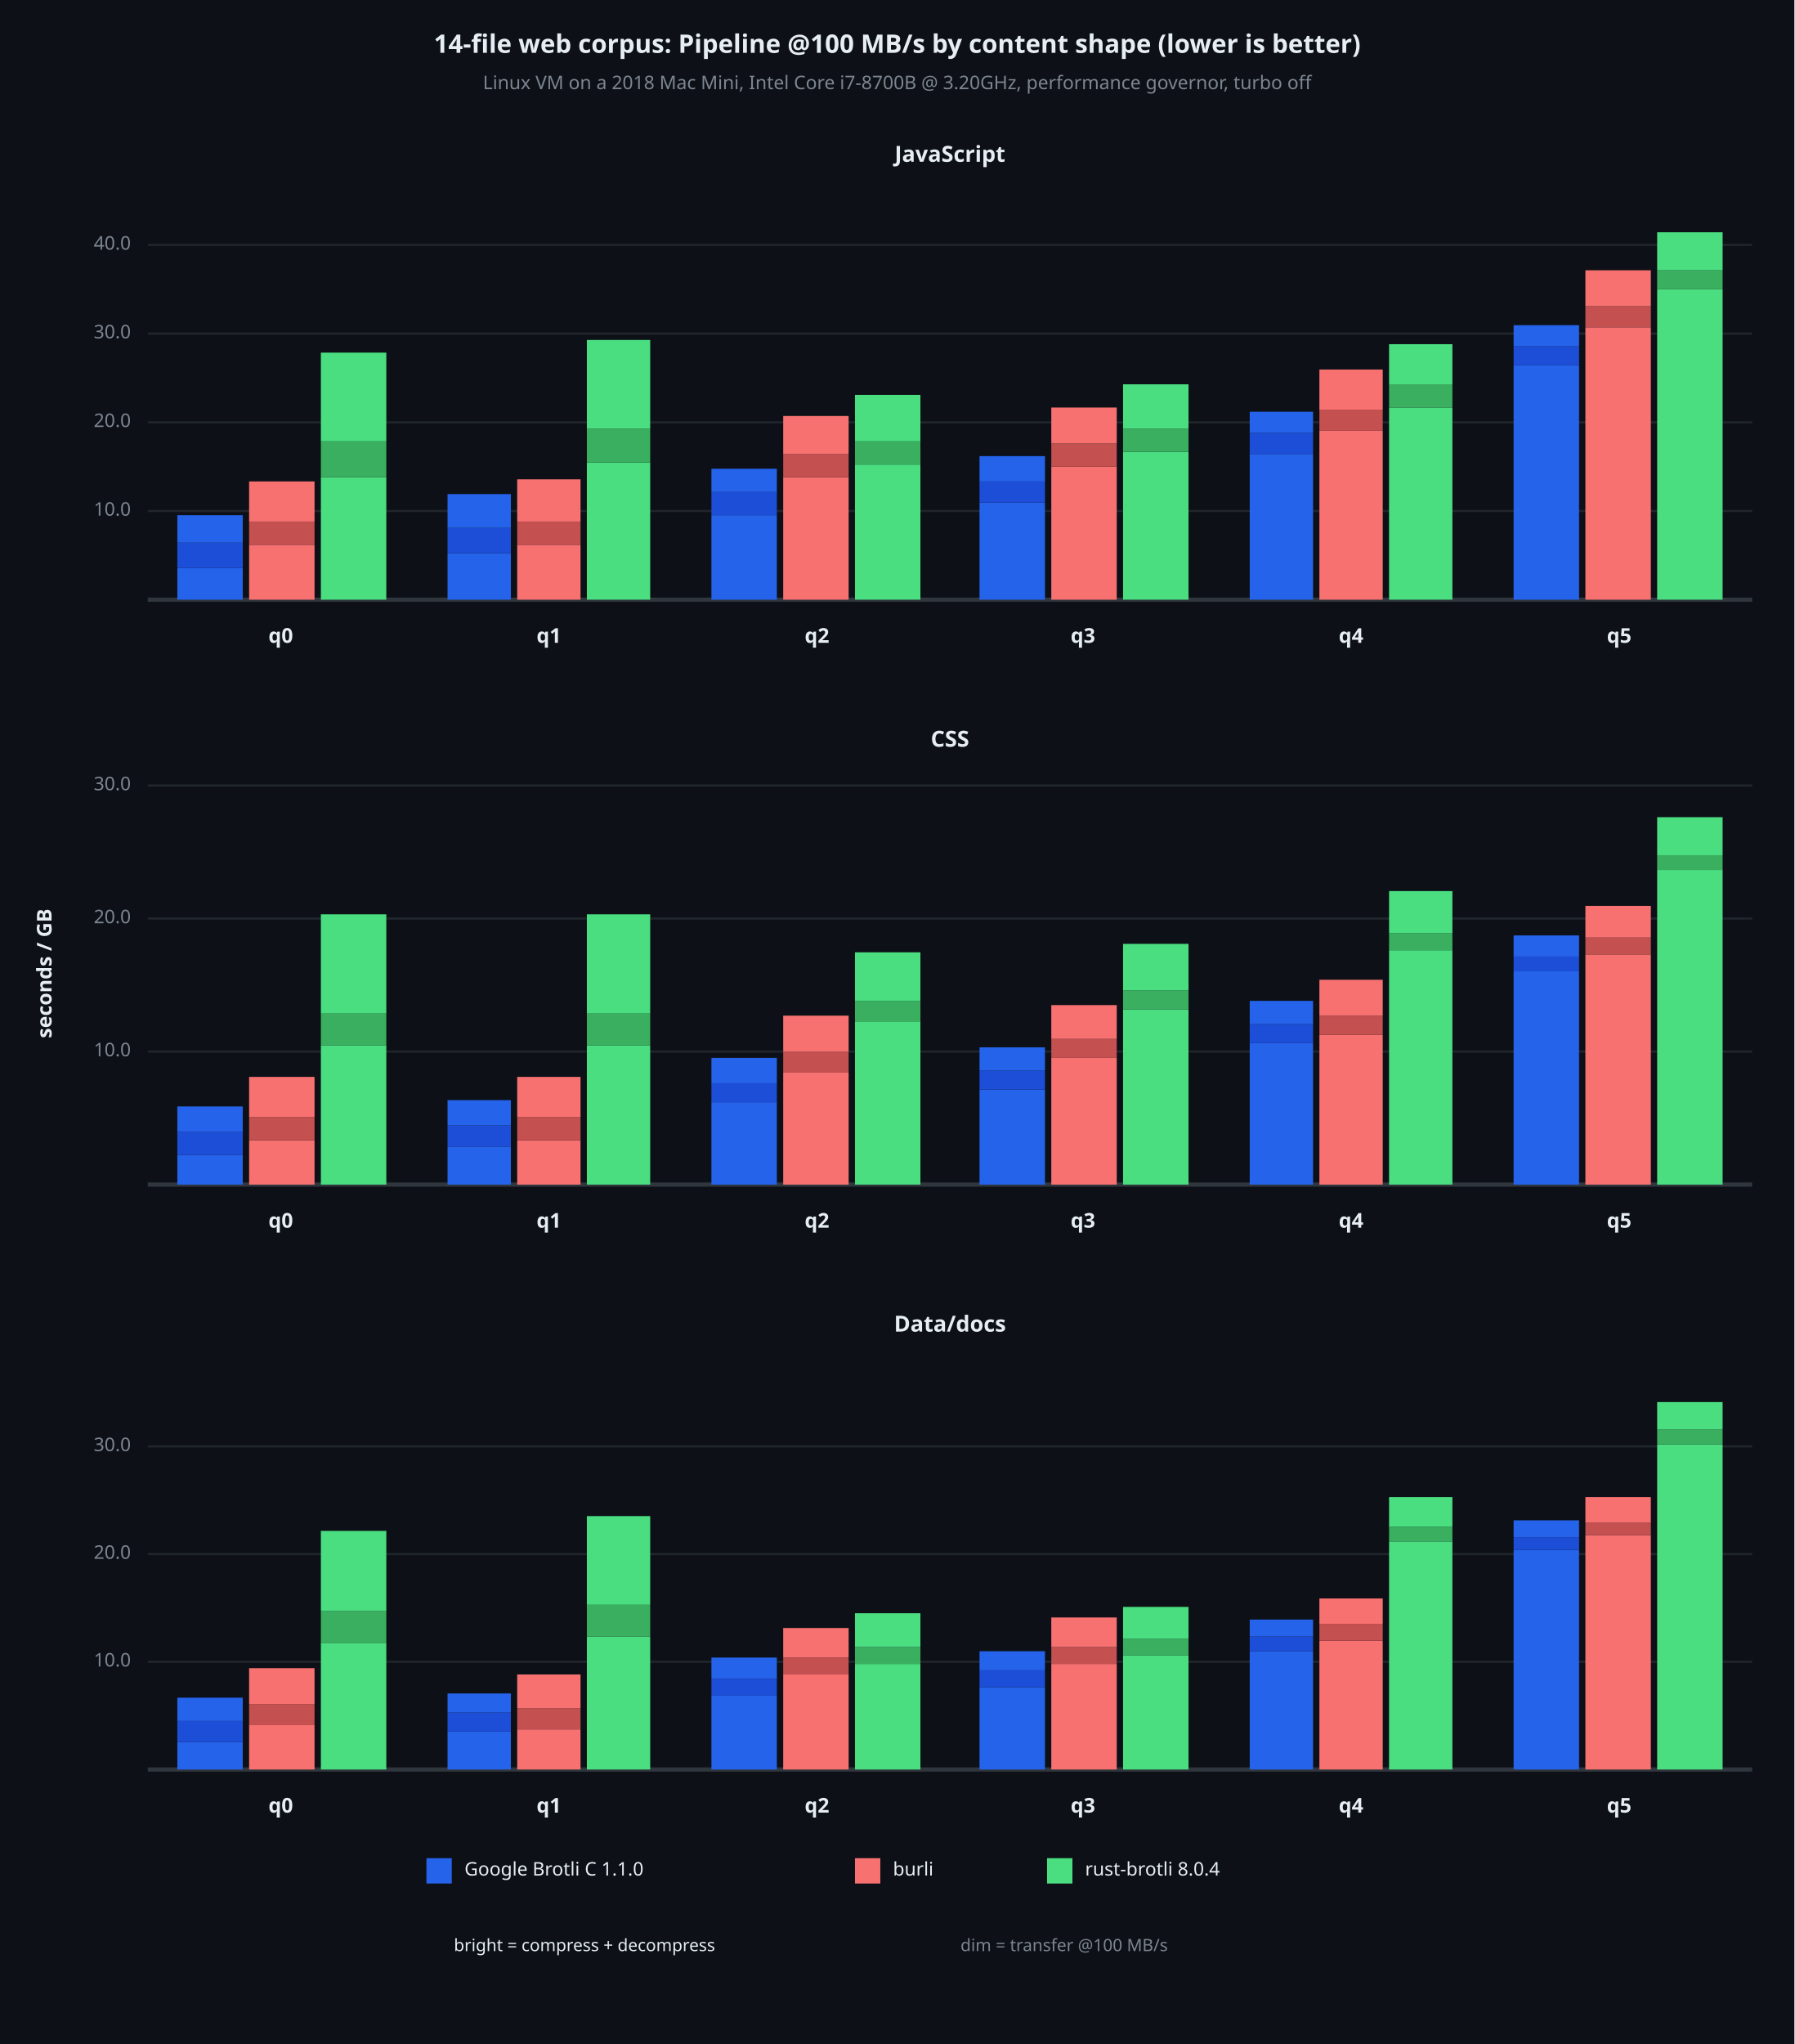
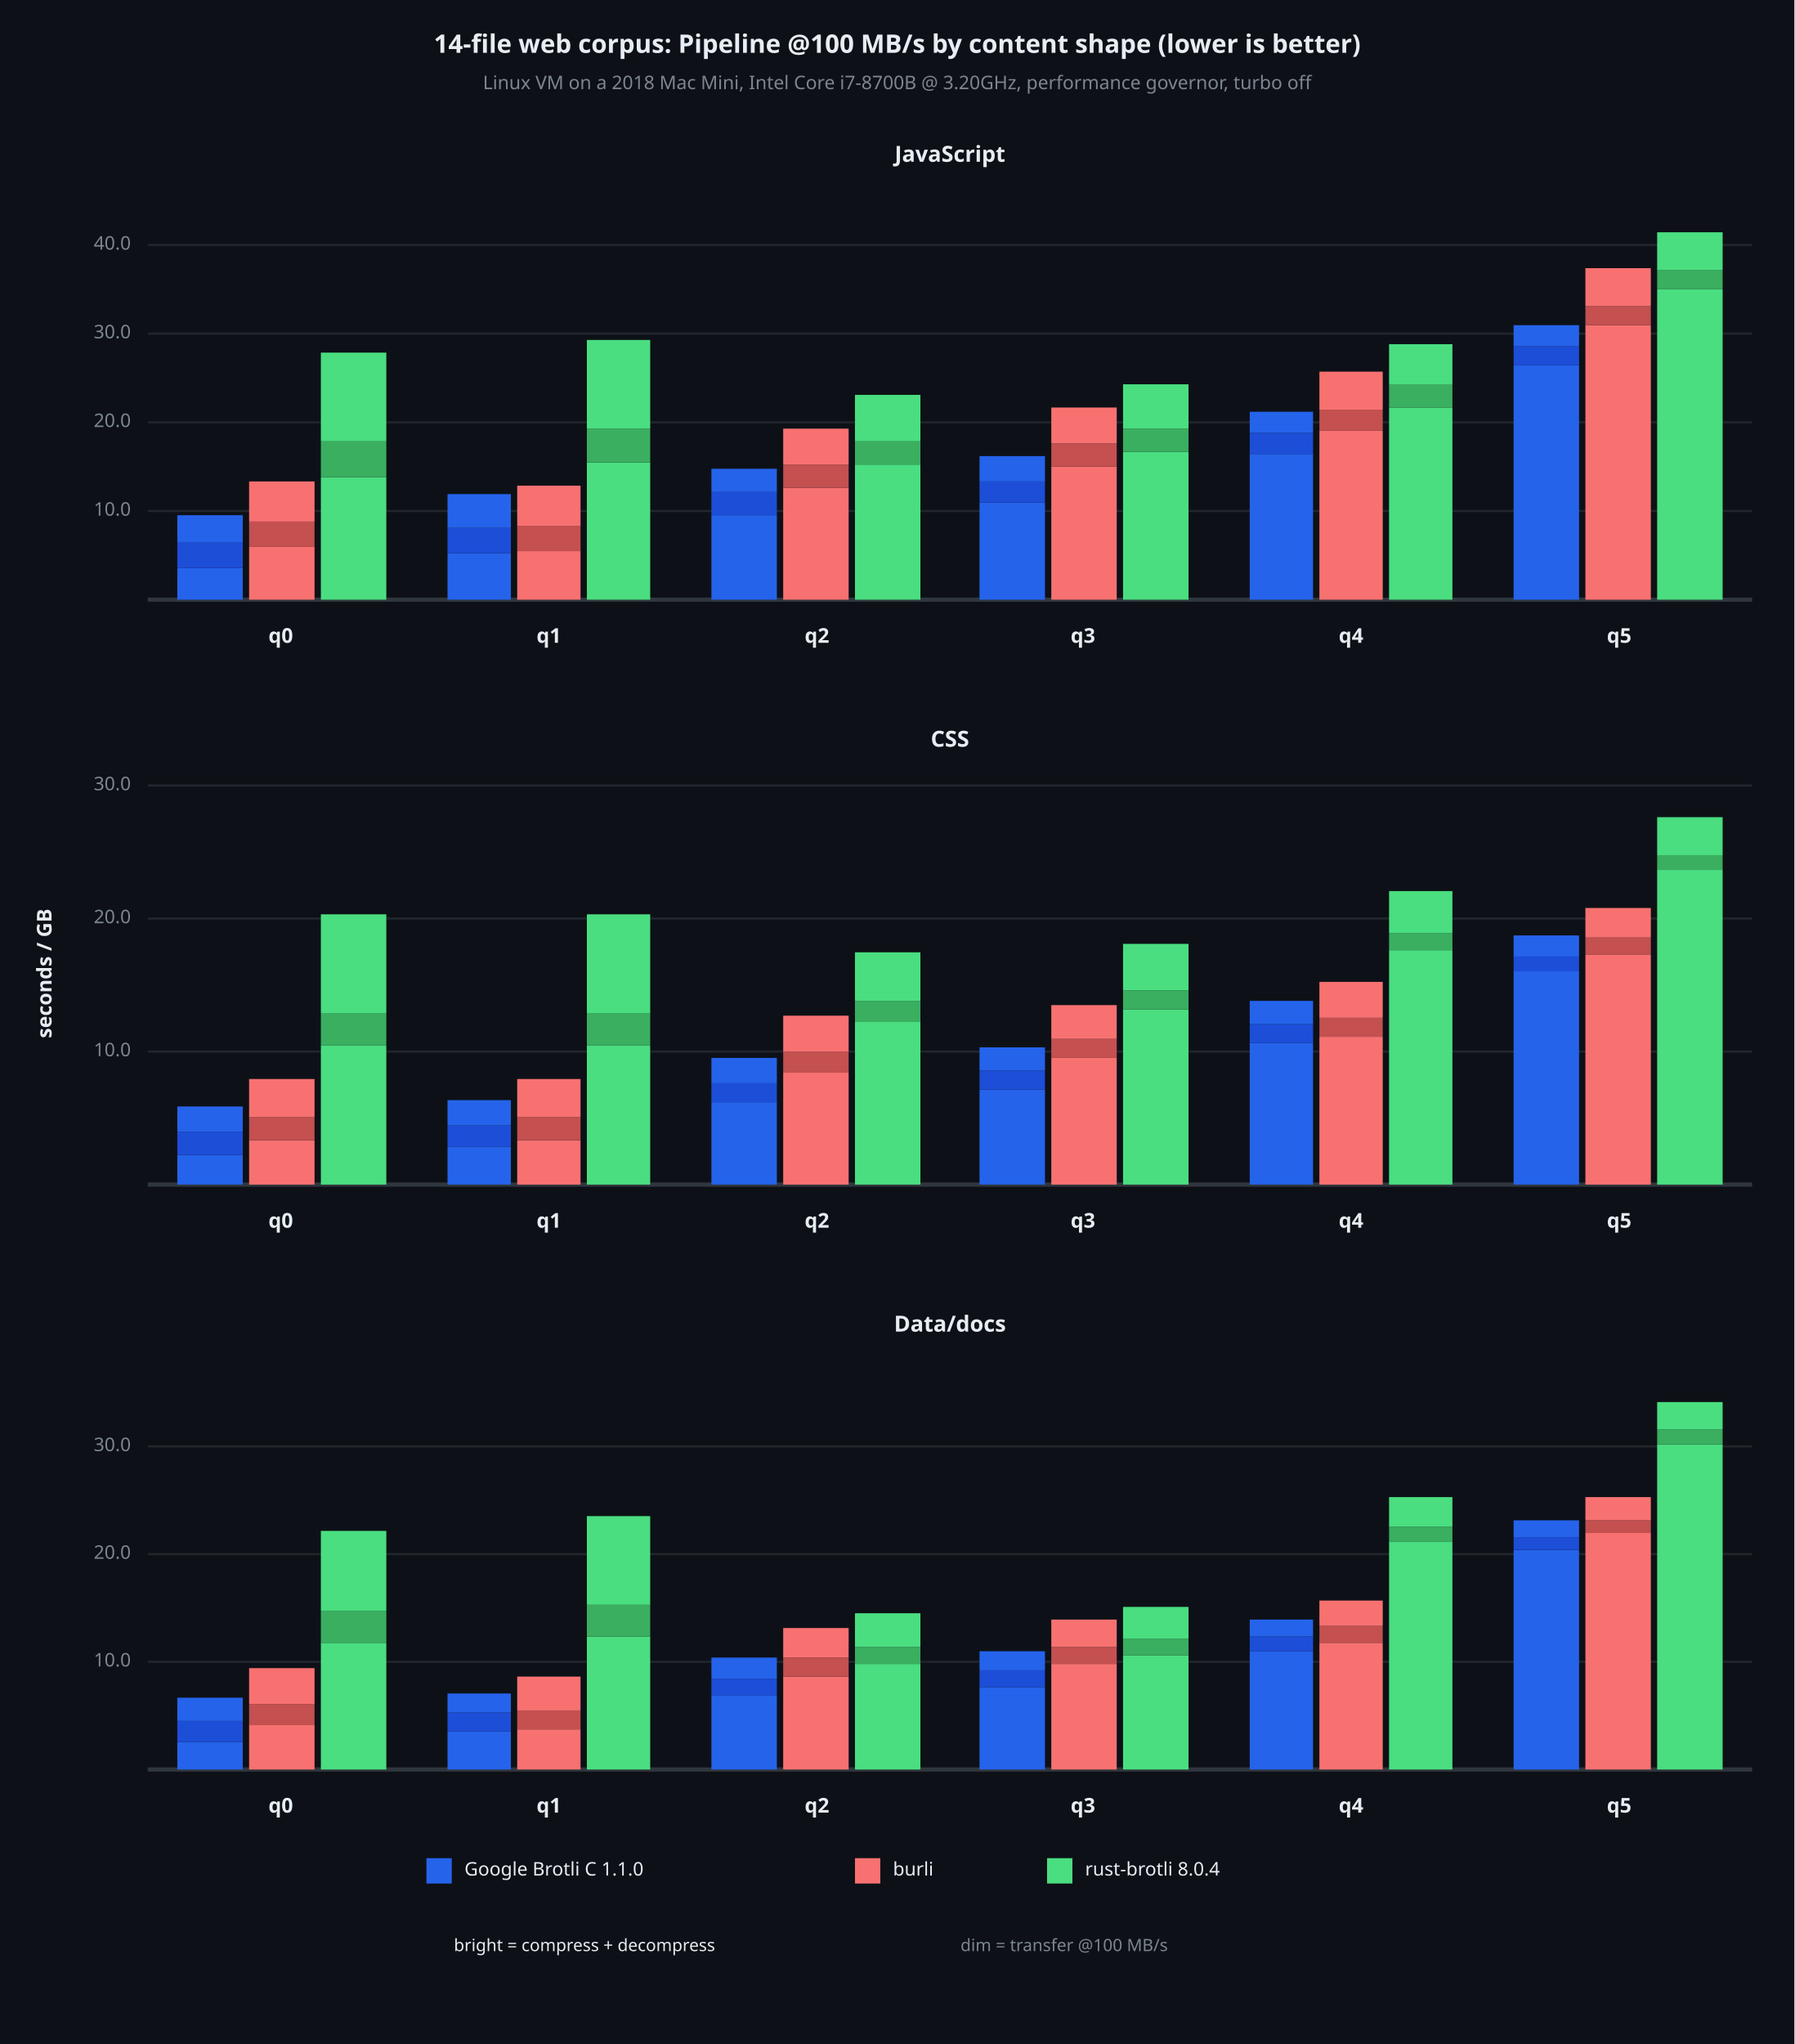
<svg xmlns="http://www.w3.org/2000/svg" viewBox="0 0 850 968" font-family="system-ui, -apple-system, sans-serif">
  <rect x="0" y="0" width="850" height="968" opacity="1" fill="#0D1117" stroke="none" />
  <text x="425" y="22" dy="0.5ex" text-anchor="middle" font-family="sans-serif" font-size="12.097" opacity="1" fill="#E6EDF3" font-weight="bold">
14-file web corpus: Pipeline @100 MB/s by content shape (lower is better)
</text>
  <text x="425" y="40" dy="0.5ex" text-anchor="middle" font-family="sans-serif" font-size="8.871" opacity="1" fill="#7D8590">
Linux VM on a 2018 Mac Mini, Intel Core i7-8700B @ 3.20GHz, performance governor, turbo off
</text>
  <text x="22" y="461" dy="0.5ex" text-anchor="middle" font-family="sans-serif" font-size="9.677" opacity="1" fill="#E6EDF3" font-weight="bold" transform="rotate(270, 22, 461)">
seconds / GB
</text>
  <text x="450" y="74" dy="0.5ex" text-anchor="middle" font-family="sans-serif" font-size="10.484" opacity="1" fill="#E6EDF3" font-weight="bold">
JavaScript
</text>
  <polyline fill="none" opacity="1" stroke="#21262D" stroke-width="1" points="70,242 830,242 " />
  <text x="62" y="242" dy="0.5ex" text-anchor="end" font-family="sans-serif" font-size="8.871" opacity="1" fill="#7D8590">
10.0
</text>
  <polyline fill="none" opacity="1" stroke="#21262D" stroke-width="1" points="70,200 830,200 " />
  <text x="62" y="200" dy="0.5ex" text-anchor="end" font-family="sans-serif" font-size="8.871" opacity="1" fill="#7D8590">
20.0
</text>
  <polyline fill="none" opacity="1" stroke="#21262D" stroke-width="1" points="70,158 830,158 " />
  <text x="62" y="158" dy="0.5ex" text-anchor="end" font-family="sans-serif" font-size="8.871" opacity="1" fill="#7D8590">
30.0
</text>
  <polyline fill="none" opacity="1" stroke="#21262D" stroke-width="1" points="70,116 830,116 " />
  <text x="62" y="116" dy="0.5ex" text-anchor="end" font-family="sans-serif" font-size="8.871" opacity="1" fill="#7D8590">
40.0
</text>
  <polyline fill="none" opacity="1" stroke="#30363D" stroke-width="2" points="70,284 830,284 " />
  <rect x="84" y="269" width="31" height="15" opacity="1" fill="#2563EB" stroke="none" />
  <rect x="84" y="257" width="31" height="12" opacity="1" fill="#1D4ED8" stroke="none" />
  <rect x="84" y="244" width="31" height="13" opacity="1" fill="#2563EB" stroke="none" />
-   <rect x="118" y="258" width="31" height="26" opacity="1" fill="#F87171" stroke="none" />
-   <rect x="118" y="247" width="31" height="11" opacity="1" fill="#C45050" stroke="none" />
+   <rect x="118" y="259" width="31" height="25" opacity="1" fill="#F87171" stroke="none" />
+   <rect x="118" y="247" width="31" height="12" opacity="1" fill="#C45050" stroke="none" />
  <rect x="118" y="228" width="31" height="19" opacity="1" fill="#F87171" stroke="none" />
  <rect x="152" y="226" width="31" height="58" opacity="1" fill="#4ADE80" stroke="none" />
  <rect x="152" y="209" width="31" height="17" opacity="1" fill="#3AAF60" stroke="none" />
  <rect x="152" y="167" width="31" height="42" opacity="1" fill="#4ADE80" stroke="none" />
  <text x="133" y="302" dy="0.5ex" text-anchor="middle" font-family="sans-serif" font-size="9.677" opacity="1" fill="#E6EDF3" font-weight="bold">
q0
</text>
  <rect x="212" y="262" width="30" height="22" opacity="1" fill="#2563EB" stroke="none" />
  <rect x="212" y="250" width="30" height="12" opacity="1" fill="#1D4ED8" stroke="none" />
  <rect x="212" y="234" width="30" height="16" opacity="1" fill="#2563EB" stroke="none" />
-   <rect x="245" y="258" width="30" height="26" opacity="1" fill="#F87171" stroke="none" />
-   <rect x="245" y="247" width="30" height="11" opacity="1" fill="#C45050" stroke="none" />
-   <rect x="245" y="227" width="30" height="20" opacity="1" fill="#F87171" stroke="none" />
+   <rect x="245" y="261" width="30" height="23" opacity="1" fill="#F87171" stroke="none" />
+   <rect x="245" y="249" width="30" height="12" opacity="1" fill="#C45050" stroke="none" />
+   <rect x="245" y="230" width="30" height="19" opacity="1" fill="#F87171" stroke="none" />
  <rect x="278" y="219" width="30" height="65" opacity="1" fill="#4ADE80" stroke="none" />
  <rect x="278" y="203" width="30" height="16" opacity="1" fill="#3AAF60" stroke="none" />
  <rect x="278" y="161" width="30" height="42" opacity="1" fill="#4ADE80" stroke="none" />
  <text x="260" y="302" dy="0.5ex" text-anchor="middle" font-family="sans-serif" font-size="9.677" opacity="1" fill="#E6EDF3" font-weight="bold">
q1
</text>
  <rect x="337" y="244" width="31" height="40" opacity="1" fill="#2563EB" stroke="none" />
  <rect x="337" y="233" width="31" height="11" opacity="1" fill="#1D4ED8" stroke="none" />
  <rect x="337" y="222" width="31" height="11" opacity="1" fill="#2563EB" stroke="none" />
-   <rect x="371" y="226" width="31" height="58" opacity="1" fill="#F87171" stroke="none" />
-   <rect x="371" y="215" width="31" height="11" opacity="1" fill="#C45050" stroke="none" />
-   <rect x="371" y="197" width="31" height="18" opacity="1" fill="#F87171" stroke="none" />
+   <rect x="371" y="231" width="31" height="53" opacity="1" fill="#F87171" stroke="none" />
+   <rect x="371" y="220" width="31" height="11" opacity="1" fill="#C45050" stroke="none" />
+   <rect x="371" y="203" width="31" height="17" opacity="1" fill="#F87171" stroke="none" />
  <rect x="405" y="220" width="31" height="64" opacity="1" fill="#4ADE80" stroke="none" />
  <rect x="405" y="209" width="31" height="11" opacity="1" fill="#3AAF60" stroke="none" />
  <rect x="405" y="187" width="31" height="22" opacity="1" fill="#4ADE80" stroke="none" />
  <text x="387" y="302" dy="0.5ex" text-anchor="middle" font-family="sans-serif" font-size="9.677" opacity="1" fill="#E6EDF3" font-weight="bold">
q2
</text>
  <rect x="464" y="238" width="31" height="46" opacity="1" fill="#2563EB" stroke="none" />
  <rect x="464" y="228" width="31" height="10" opacity="1" fill="#1D4ED8" stroke="none" />
  <rect x="464" y="216" width="31" height="12" opacity="1" fill="#2563EB" stroke="none" />
  <rect x="498" y="221" width="31" height="63" opacity="1" fill="#F87171" stroke="none" />
  <rect x="498" y="210" width="31" height="11" opacity="1" fill="#C45050" stroke="none" />
  <rect x="498" y="193" width="31" height="17" opacity="1" fill="#F87171" stroke="none" />
  <rect x="532" y="214" width="31" height="70" opacity="1" fill="#4ADE80" stroke="none" />
  <rect x="532" y="203" width="31" height="11" opacity="1" fill="#3AAF60" stroke="none" />
  <rect x="532" y="182" width="31" height="21" opacity="1" fill="#4ADE80" stroke="none" />
  <text x="513" y="302" dy="0.5ex" text-anchor="middle" font-family="sans-serif" font-size="9.677" opacity="1" fill="#E6EDF3" font-weight="bold">
q3
</text>
  <rect x="592" y="215" width="30" height="69" opacity="1" fill="#2563EB" stroke="none" />
  <rect x="592" y="205" width="30" height="10" opacity="1" fill="#1D4ED8" stroke="none" />
  <rect x="592" y="195" width="30" height="10" opacity="1" fill="#2563EB" stroke="none" />
  <rect x="625" y="204" width="30" height="80" opacity="1" fill="#F87171" stroke="none" />
  <rect x="625" y="194" width="30" height="10" opacity="1" fill="#C45050" stroke="none" />
-   <rect x="625" y="175" width="30" height="19" opacity="1" fill="#F87171" stroke="none" />
+   <rect x="625" y="176" width="30" height="18" opacity="1" fill="#F87171" stroke="none" />
  <rect x="658" y="193" width="30" height="91" opacity="1" fill="#4ADE80" stroke="none" />
  <rect x="658" y="182" width="30" height="11" opacity="1" fill="#3AAF60" stroke="none" />
  <rect x="658" y="163" width="30" height="19" opacity="1" fill="#4ADE80" stroke="none" />
  <text x="640" y="302" dy="0.5ex" text-anchor="middle" font-family="sans-serif" font-size="9.677" opacity="1" fill="#E6EDF3" font-weight="bold">
q4
</text>
  <rect x="717" y="173" width="31" height="111" opacity="1" fill="#2563EB" stroke="none" />
  <rect x="717" y="164" width="31" height="9" opacity="1" fill="#1D4ED8" stroke="none" />
  <rect x="717" y="154" width="31" height="10" opacity="1" fill="#2563EB" stroke="none" />
-   <rect x="751" y="155" width="31" height="129" opacity="1" fill="#F87171" stroke="none" />
-   <rect x="751" y="145" width="31" height="10" opacity="1" fill="#C45050" stroke="none" />
-   <rect x="751" y="128" width="31" height="17" opacity="1" fill="#F87171" stroke="none" />
+   <rect x="751" y="154" width="31" height="130" opacity="1" fill="#F87171" stroke="none" />
+   <rect x="751" y="145" width="31" height="9" opacity="1" fill="#C45050" stroke="none" />
+   <rect x="751" y="127" width="31" height="18" opacity="1" fill="#F87171" stroke="none" />
  <rect x="785" y="137" width="31" height="147" opacity="1" fill="#4ADE80" stroke="none" />
  <rect x="785" y="128" width="31" height="9" opacity="1" fill="#3AAF60" stroke="none" />
  <rect x="785" y="110" width="31" height="18" opacity="1" fill="#4ADE80" stroke="none" />
  <text x="767" y="302" dy="0.5ex" text-anchor="middle" font-family="sans-serif" font-size="9.677" opacity="1" fill="#E6EDF3" font-weight="bold">
q5
</text>
  <text x="450" y="351" dy="0.5ex" text-anchor="middle" font-family="sans-serif" font-size="10.484" opacity="1" fill="#E6EDF3" font-weight="bold">
CSS
</text>
  <polyline fill="none" opacity="1" stroke="#21262D" stroke-width="1" points="70,498 830,498 " />
  <text x="62" y="498" dy="0.5ex" text-anchor="end" font-family="sans-serif" font-size="8.871" opacity="1" fill="#7D8590">
10.0
</text>
  <polyline fill="none" opacity="1" stroke="#21262D" stroke-width="1" points="70,435 830,435 " />
  <text x="62" y="435" dy="0.5ex" text-anchor="end" font-family="sans-serif" font-size="8.871" opacity="1" fill="#7D8590">
20.0
</text>
  <polyline fill="none" opacity="1" stroke="#21262D" stroke-width="1" points="70,372 830,372 " />
  <text x="62" y="372" dy="0.5ex" text-anchor="end" font-family="sans-serif" font-size="8.871" opacity="1" fill="#7D8590">
30.0
</text>
  <polyline fill="none" opacity="1" stroke="#30363D" stroke-width="2" points="70,561 830,561 " />
  <rect x="84" y="547" width="31" height="14" opacity="1" fill="#2563EB" stroke="none" />
  <rect x="84" y="536" width="31" height="11" opacity="1" fill="#1D4ED8" stroke="none" />
  <rect x="84" y="524" width="31" height="12" opacity="1" fill="#2563EB" stroke="none" />
  <rect x="118" y="540" width="31" height="21" opacity="1" fill="#F87171" stroke="none" />
  <rect x="118" y="529" width="31" height="11" opacity="1" fill="#C45050" stroke="none" />
-   <rect x="118" y="510" width="31" height="19" opacity="1" fill="#F87171" stroke="none" />
+   <rect x="118" y="511" width="31" height="18" opacity="1" fill="#F87171" stroke="none" />
  <rect x="152" y="495" width="31" height="66" opacity="1" fill="#4ADE80" stroke="none" />
  <rect x="152" y="480" width="31" height="15" opacity="1" fill="#3AAF60" stroke="none" />
  <rect x="152" y="433" width="31" height="47" opacity="1" fill="#4ADE80" stroke="none" />
  <text x="133" y="579" dy="0.5ex" text-anchor="middle" font-family="sans-serif" font-size="9.677" opacity="1" fill="#E6EDF3" font-weight="bold">
q0
</text>
  <rect x="212" y="543" width="30" height="18" opacity="1" fill="#2563EB" stroke="none" />
  <rect x="212" y="533" width="30" height="10" opacity="1" fill="#1D4ED8" stroke="none" />
  <rect x="212" y="521" width="30" height="12" opacity="1" fill="#2563EB" stroke="none" />
  <rect x="245" y="540" width="30" height="21" opacity="1" fill="#F87171" stroke="none" />
  <rect x="245" y="529" width="30" height="11" opacity="1" fill="#C45050" stroke="none" />
-   <rect x="245" y="510" width="30" height="19" opacity="1" fill="#F87171" stroke="none" />
+   <rect x="245" y="511" width="30" height="18" opacity="1" fill="#F87171" stroke="none" />
  <rect x="278" y="495" width="30" height="66" opacity="1" fill="#4ADE80" stroke="none" />
  <rect x="278" y="480" width="30" height="15" opacity="1" fill="#3AAF60" stroke="none" />
  <rect x="278" y="433" width="30" height="47" opacity="1" fill="#4ADE80" stroke="none" />
  <text x="260" y="579" dy="0.5ex" text-anchor="middle" font-family="sans-serif" font-size="9.677" opacity="1" fill="#E6EDF3" font-weight="bold">
q1
</text>
  <rect x="337" y="522" width="31" height="39" opacity="1" fill="#2563EB" stroke="none" />
  <rect x="337" y="513" width="31" height="9" opacity="1" fill="#1D4ED8" stroke="none" />
  <rect x="337" y="501" width="31" height="12" opacity="1" fill="#2563EB" stroke="none" />
  <rect x="371" y="508" width="31" height="53" opacity="1" fill="#F87171" stroke="none" />
  <rect x="371" y="498" width="31" height="10" opacity="1" fill="#C45050" stroke="none" />
  <rect x="371" y="481" width="31" height="17" opacity="1" fill="#F87171" stroke="none" />
  <rect x="405" y="484" width="31" height="77" opacity="1" fill="#4ADE80" stroke="none" />
  <rect x="405" y="474" width="31" height="10" opacity="1" fill="#3AAF60" stroke="none" />
  <rect x="405" y="451" width="31" height="23" opacity="1" fill="#4ADE80" stroke="none" />
  <text x="387" y="579" dy="0.5ex" text-anchor="middle" font-family="sans-serif" font-size="9.677" opacity="1" fill="#E6EDF3" font-weight="bold">
q2
</text>
  <rect x="464" y="516" width="31" height="45" opacity="1" fill="#2563EB" stroke="none" />
  <rect x="464" y="507" width="31" height="9" opacity="1" fill="#1D4ED8" stroke="none" />
  <rect x="464" y="496" width="31" height="11" opacity="1" fill="#2563EB" stroke="none" />
  <rect x="498" y="501" width="31" height="60" opacity="1" fill="#F87171" stroke="none" />
  <rect x="498" y="492" width="31" height="9" opacity="1" fill="#C45050" stroke="none" />
  <rect x="498" y="476" width="31" height="16" opacity="1" fill="#F87171" stroke="none" />
  <rect x="532" y="478" width="31" height="83" opacity="1" fill="#4ADE80" stroke="none" />
  <rect x="532" y="469" width="31" height="9" opacity="1" fill="#3AAF60" stroke="none" />
  <rect x="532" y="447" width="31" height="22" opacity="1" fill="#4ADE80" stroke="none" />
  <text x="513" y="579" dy="0.5ex" text-anchor="middle" font-family="sans-serif" font-size="9.677" opacity="1" fill="#E6EDF3" font-weight="bold">
q3
</text>
  <rect x="592" y="494" width="30" height="67" opacity="1" fill="#2563EB" stroke="none" />
  <rect x="592" y="485" width="30" height="9" opacity="1" fill="#1D4ED8" stroke="none" />
  <rect x="592" y="474" width="30" height="11" opacity="1" fill="#2563EB" stroke="none" />
-   <rect x="625" y="490" width="30" height="71" opacity="1" fill="#F87171" stroke="none" />
-   <rect x="625" y="481" width="30" height="9" opacity="1" fill="#C45050" stroke="none" />
-   <rect x="625" y="464" width="30" height="17" opacity="1" fill="#F87171" stroke="none" />
+   <rect x="625" y="491" width="30" height="70" opacity="1" fill="#F87171" stroke="none" />
+   <rect x="625" y="482" width="30" height="9" opacity="1" fill="#C45050" stroke="none" />
+   <rect x="625" y="465" width="30" height="17" opacity="1" fill="#F87171" stroke="none" />
  <rect x="658" y="450" width="30" height="111" opacity="1" fill="#4ADE80" stroke="none" />
  <rect x="658" y="442" width="30" height="8" opacity="1" fill="#3AAF60" stroke="none" />
  <rect x="658" y="422" width="30" height="20" opacity="1" fill="#4ADE80" stroke="none" />
  <text x="640" y="579" dy="0.5ex" text-anchor="middle" font-family="sans-serif" font-size="9.677" opacity="1" fill="#E6EDF3" font-weight="bold">
q4
</text>
  <rect x="717" y="460" width="31" height="101" opacity="1" fill="#2563EB" stroke="none" />
  <rect x="717" y="453" width="31" height="7" opacity="1" fill="#1D4ED8" stroke="none" />
  <rect x="717" y="443" width="31" height="10" opacity="1" fill="#2563EB" stroke="none" />
  <rect x="751" y="452" width="31" height="109" opacity="1" fill="#F87171" stroke="none" />
  <rect x="751" y="444" width="31" height="8" opacity="1" fill="#C45050" stroke="none" />
-   <rect x="751" y="429" width="31" height="15" opacity="1" fill="#F87171" stroke="none" />
+   <rect x="751" y="430" width="31" height="14" opacity="1" fill="#F87171" stroke="none" />
  <rect x="785" y="412" width="31" height="149" opacity="1" fill="#4ADE80" stroke="none" />
  <rect x="785" y="405" width="31" height="7" opacity="1" fill="#3AAF60" stroke="none" />
  <rect x="785" y="387" width="31" height="18" opacity="1" fill="#4ADE80" stroke="none" />
  <text x="767" y="579" dy="0.5ex" text-anchor="middle" font-family="sans-serif" font-size="9.677" opacity="1" fill="#E6EDF3" font-weight="bold">
q5
</text>
  <text x="450" y="628" dy="0.5ex" text-anchor="middle" font-family="sans-serif" font-size="10.484" opacity="1" fill="#E6EDF3" font-weight="bold">
Data/docs
</text>
  <polyline fill="none" opacity="1" stroke="#21262D" stroke-width="1" points="70,787 830,787 " />
  <text x="62" y="787" dy="0.5ex" text-anchor="end" font-family="sans-serif" font-size="8.871" opacity="1" fill="#7D8590">
10.0
</text>
  <polyline fill="none" opacity="1" stroke="#21262D" stroke-width="1" points="70,736 830,736 " />
  <text x="62" y="736" dy="0.5ex" text-anchor="end" font-family="sans-serif" font-size="8.871" opacity="1" fill="#7D8590">
20.0
</text>
  <polyline fill="none" opacity="1" stroke="#21262D" stroke-width="1" points="70,685 830,685 " />
  <text x="62" y="685" dy="0.5ex" text-anchor="end" font-family="sans-serif" font-size="8.871" opacity="1" fill="#7D8590">
30.0
</text>
  <polyline fill="none" opacity="1" stroke="#30363D" stroke-width="2" points="70,838 830,838 " />
  <rect x="84" y="825" width="31" height="13" opacity="1" fill="#2563EB" stroke="none" />
  <rect x="84" y="815" width="31" height="10" opacity="1" fill="#1D4ED8" stroke="none" />
  <rect x="84" y="804" width="31" height="11" opacity="1" fill="#2563EB" stroke="none" />
  <rect x="118" y="817" width="31" height="21" opacity="1" fill="#F87171" stroke="none" />
  <rect x="118" y="807" width="31" height="10" opacity="1" fill="#C45050" stroke="none" />
  <rect x="118" y="790" width="31" height="17" opacity="1" fill="#F87171" stroke="none" />
  <rect x="152" y="778" width="31" height="60" opacity="1" fill="#4ADE80" stroke="none" />
  <rect x="152" y="763" width="31" height="15" opacity="1" fill="#3AAF60" stroke="none" />
  <rect x="152" y="725" width="31" height="38" opacity="1" fill="#4ADE80" stroke="none" />
  <text x="133" y="856" dy="0.5ex" text-anchor="middle" font-family="sans-serif" font-size="9.677" opacity="1" fill="#E6EDF3" font-weight="bold">
q0
</text>
  <rect x="212" y="820" width="30" height="18" opacity="1" fill="#2563EB" stroke="none" />
  <rect x="212" y="811" width="30" height="9" opacity="1" fill="#1D4ED8" stroke="none" />
  <rect x="212" y="802" width="30" height="9" opacity="1" fill="#2563EB" stroke="none" />
  <rect x="245" y="819" width="30" height="19" opacity="1" fill="#F87171" stroke="none" />
-   <rect x="245" y="809" width="30" height="10" opacity="1" fill="#C45050" stroke="none" />
-   <rect x="245" y="793" width="30" height="16" opacity="1" fill="#F87171" stroke="none" />
+   <rect x="245" y="810" width="30" height="9" opacity="1" fill="#C45050" stroke="none" />
+   <rect x="245" y="794" width="30" height="16" opacity="1" fill="#F87171" stroke="none" />
  <rect x="278" y="775" width="30" height="63" opacity="1" fill="#4ADE80" stroke="none" />
  <rect x="278" y="760" width="30" height="15" opacity="1" fill="#3AAF60" stroke="none" />
  <rect x="278" y="718" width="30" height="42" opacity="1" fill="#4ADE80" stroke="none" />
  <text x="260" y="856" dy="0.5ex" text-anchor="middle" font-family="sans-serif" font-size="9.677" opacity="1" fill="#E6EDF3" font-weight="bold">
q1
</text>
  <rect x="337" y="803" width="31" height="35" opacity="1" fill="#2563EB" stroke="none" />
  <rect x="337" y="795" width="31" height="8" opacity="1" fill="#1D4ED8" stroke="none" />
  <rect x="337" y="785" width="31" height="10" opacity="1" fill="#2563EB" stroke="none" />
-   <rect x="371" y="793" width="31" height="45" opacity="1" fill="#F87171" stroke="none" />
-   <rect x="371" y="785" width="31" height="8" opacity="1" fill="#C45050" stroke="none" />
+   <rect x="371" y="794" width="31" height="44" opacity="1" fill="#F87171" stroke="none" />
+   <rect x="371" y="785" width="31" height="9" opacity="1" fill="#C45050" stroke="none" />
  <rect x="371" y="771" width="31" height="14" opacity="1" fill="#F87171" stroke="none" />
  <rect x="405" y="788" width="31" height="50" opacity="1" fill="#4ADE80" stroke="none" />
  <rect x="405" y="780" width="31" height="8" opacity="1" fill="#3AAF60" stroke="none" />
  <rect x="405" y="764" width="31" height="16" opacity="1" fill="#4ADE80" stroke="none" />
  <text x="387" y="856" dy="0.5ex" text-anchor="middle" font-family="sans-serif" font-size="9.677" opacity="1" fill="#E6EDF3" font-weight="bold">
q2
</text>
  <rect x="464" y="799" width="31" height="39" opacity="1" fill="#2563EB" stroke="none" />
  <rect x="464" y="791" width="31" height="8" opacity="1" fill="#1D4ED8" stroke="none" />
  <rect x="464" y="782" width="31" height="9" opacity="1" fill="#2563EB" stroke="none" />
  <rect x="498" y="788" width="31" height="50" opacity="1" fill="#F87171" stroke="none" />
  <rect x="498" y="780" width="31" height="8" opacity="1" fill="#C45050" stroke="none" />
-   <rect x="498" y="766" width="31" height="14" opacity="1" fill="#F87171" stroke="none" />
+   <rect x="498" y="767" width="31" height="13" opacity="1" fill="#F87171" stroke="none" />
  <rect x="532" y="784" width="31" height="54" opacity="1" fill="#4ADE80" stroke="none" />
  <rect x="532" y="776" width="31" height="8" opacity="1" fill="#3AAF60" stroke="none" />
  <rect x="532" y="761" width="31" height="15" opacity="1" fill="#4ADE80" stroke="none" />
  <text x="513" y="856" dy="0.5ex" text-anchor="middle" font-family="sans-serif" font-size="9.677" opacity="1" fill="#E6EDF3" font-weight="bold">
q3
</text>
  <rect x="592" y="782" width="30" height="56" opacity="1" fill="#2563EB" stroke="none" />
  <rect x="592" y="775" width="30" height="7" opacity="1" fill="#1D4ED8" stroke="none" />
  <rect x="592" y="767" width="30" height="8" opacity="1" fill="#2563EB" stroke="none" />
-   <rect x="625" y="777" width="30" height="61" opacity="1" fill="#F87171" stroke="none" />
-   <rect x="625" y="769" width="30" height="8" opacity="1" fill="#C45050" stroke="none" />
-   <rect x="625" y="757" width="30" height="12" opacity="1" fill="#F87171" stroke="none" />
+   <rect x="625" y="778" width="30" height="60" opacity="1" fill="#F87171" stroke="none" />
+   <rect x="625" y="770" width="30" height="8" opacity="1" fill="#C45050" stroke="none" />
+   <rect x="625" y="758" width="30" height="12" opacity="1" fill="#F87171" stroke="none" />
  <rect x="658" y="730" width="30" height="108" opacity="1" fill="#4ADE80" stroke="none" />
  <rect x="658" y="723" width="30" height="7" opacity="1" fill="#3AAF60" stroke="none" />
  <rect x="658" y="709" width="30" height="14" opacity="1" fill="#4ADE80" stroke="none" />
  <text x="640" y="856" dy="0.5ex" text-anchor="middle" font-family="sans-serif" font-size="9.677" opacity="1" fill="#E6EDF3" font-weight="bold">
q4
</text>
  <rect x="717" y="734" width="31" height="104" opacity="1" fill="#2563EB" stroke="none" />
  <rect x="717" y="728" width="31" height="6" opacity="1" fill="#1D4ED8" stroke="none" />
  <rect x="717" y="720" width="31" height="8" opacity="1" fill="#2563EB" stroke="none" />
-   <rect x="751" y="727" width="31" height="111" opacity="1" fill="#F87171" stroke="none" />
-   <rect x="751" y="721" width="31" height="6" opacity="1" fill="#C45050" stroke="none" />
-   <rect x="751" y="709" width="31" height="12" opacity="1" fill="#F87171" stroke="none" />
+   <rect x="751" y="726" width="31" height="112" opacity="1" fill="#F87171" stroke="none" />
+   <rect x="751" y="720" width="31" height="6" opacity="1" fill="#C45050" stroke="none" />
+   <rect x="751" y="709" width="31" height="11" opacity="1" fill="#F87171" stroke="none" />
  <rect x="785" y="684" width="31" height="154" opacity="1" fill="#4ADE80" stroke="none" />
  <rect x="785" y="677" width="31" height="7" opacity="1" fill="#3AAF60" stroke="none" />
  <rect x="785" y="664" width="31" height="13" opacity="1" fill="#4ADE80" stroke="none" />
  <text x="767" y="856" dy="0.5ex" text-anchor="middle" font-family="sans-serif" font-size="9.677" opacity="1" fill="#E6EDF3" font-weight="bold">
q5
</text>
  <rect x="202" y="880" width="12" height="12" opacity="1" fill="#2563EB" stroke="none" />
  <text x="220" y="886" dy="0.5ex" text-anchor="start" font-family="sans-serif" font-size="8.871" opacity="1" fill="#E6EDF3">
Google Brotli C 1.1.0
</text>
  <rect x="405" y="880" width="12" height="12" opacity="1" fill="#F87171" stroke="none" />
  <text x="423" y="886" dy="0.5ex" text-anchor="start" font-family="sans-serif" font-size="8.871" opacity="1" fill="#E6EDF3">
burli
</text>
  <rect x="496" y="880" width="12" height="12" opacity="1" fill="#4ADE80" stroke="none" />
  <text x="514" y="886" dy="0.5ex" text-anchor="start" font-family="sans-serif" font-size="8.871" opacity="1" fill="#E6EDF3">
rust-brotli 8.0.4
</text>
  <text x="215" y="922" dy="0.5ex" text-anchor="start" font-family="sans-serif" font-size="8.065" opacity="1" fill="#E6EDF3">
bright = compress + decompress
</text>
  <text x="455" y="922" dy="0.5ex" text-anchor="start" font-family="sans-serif" font-size="8.065" opacity="1" fill="#7D8590">
dim = transfer @100 MB/s
</text>
</svg>
